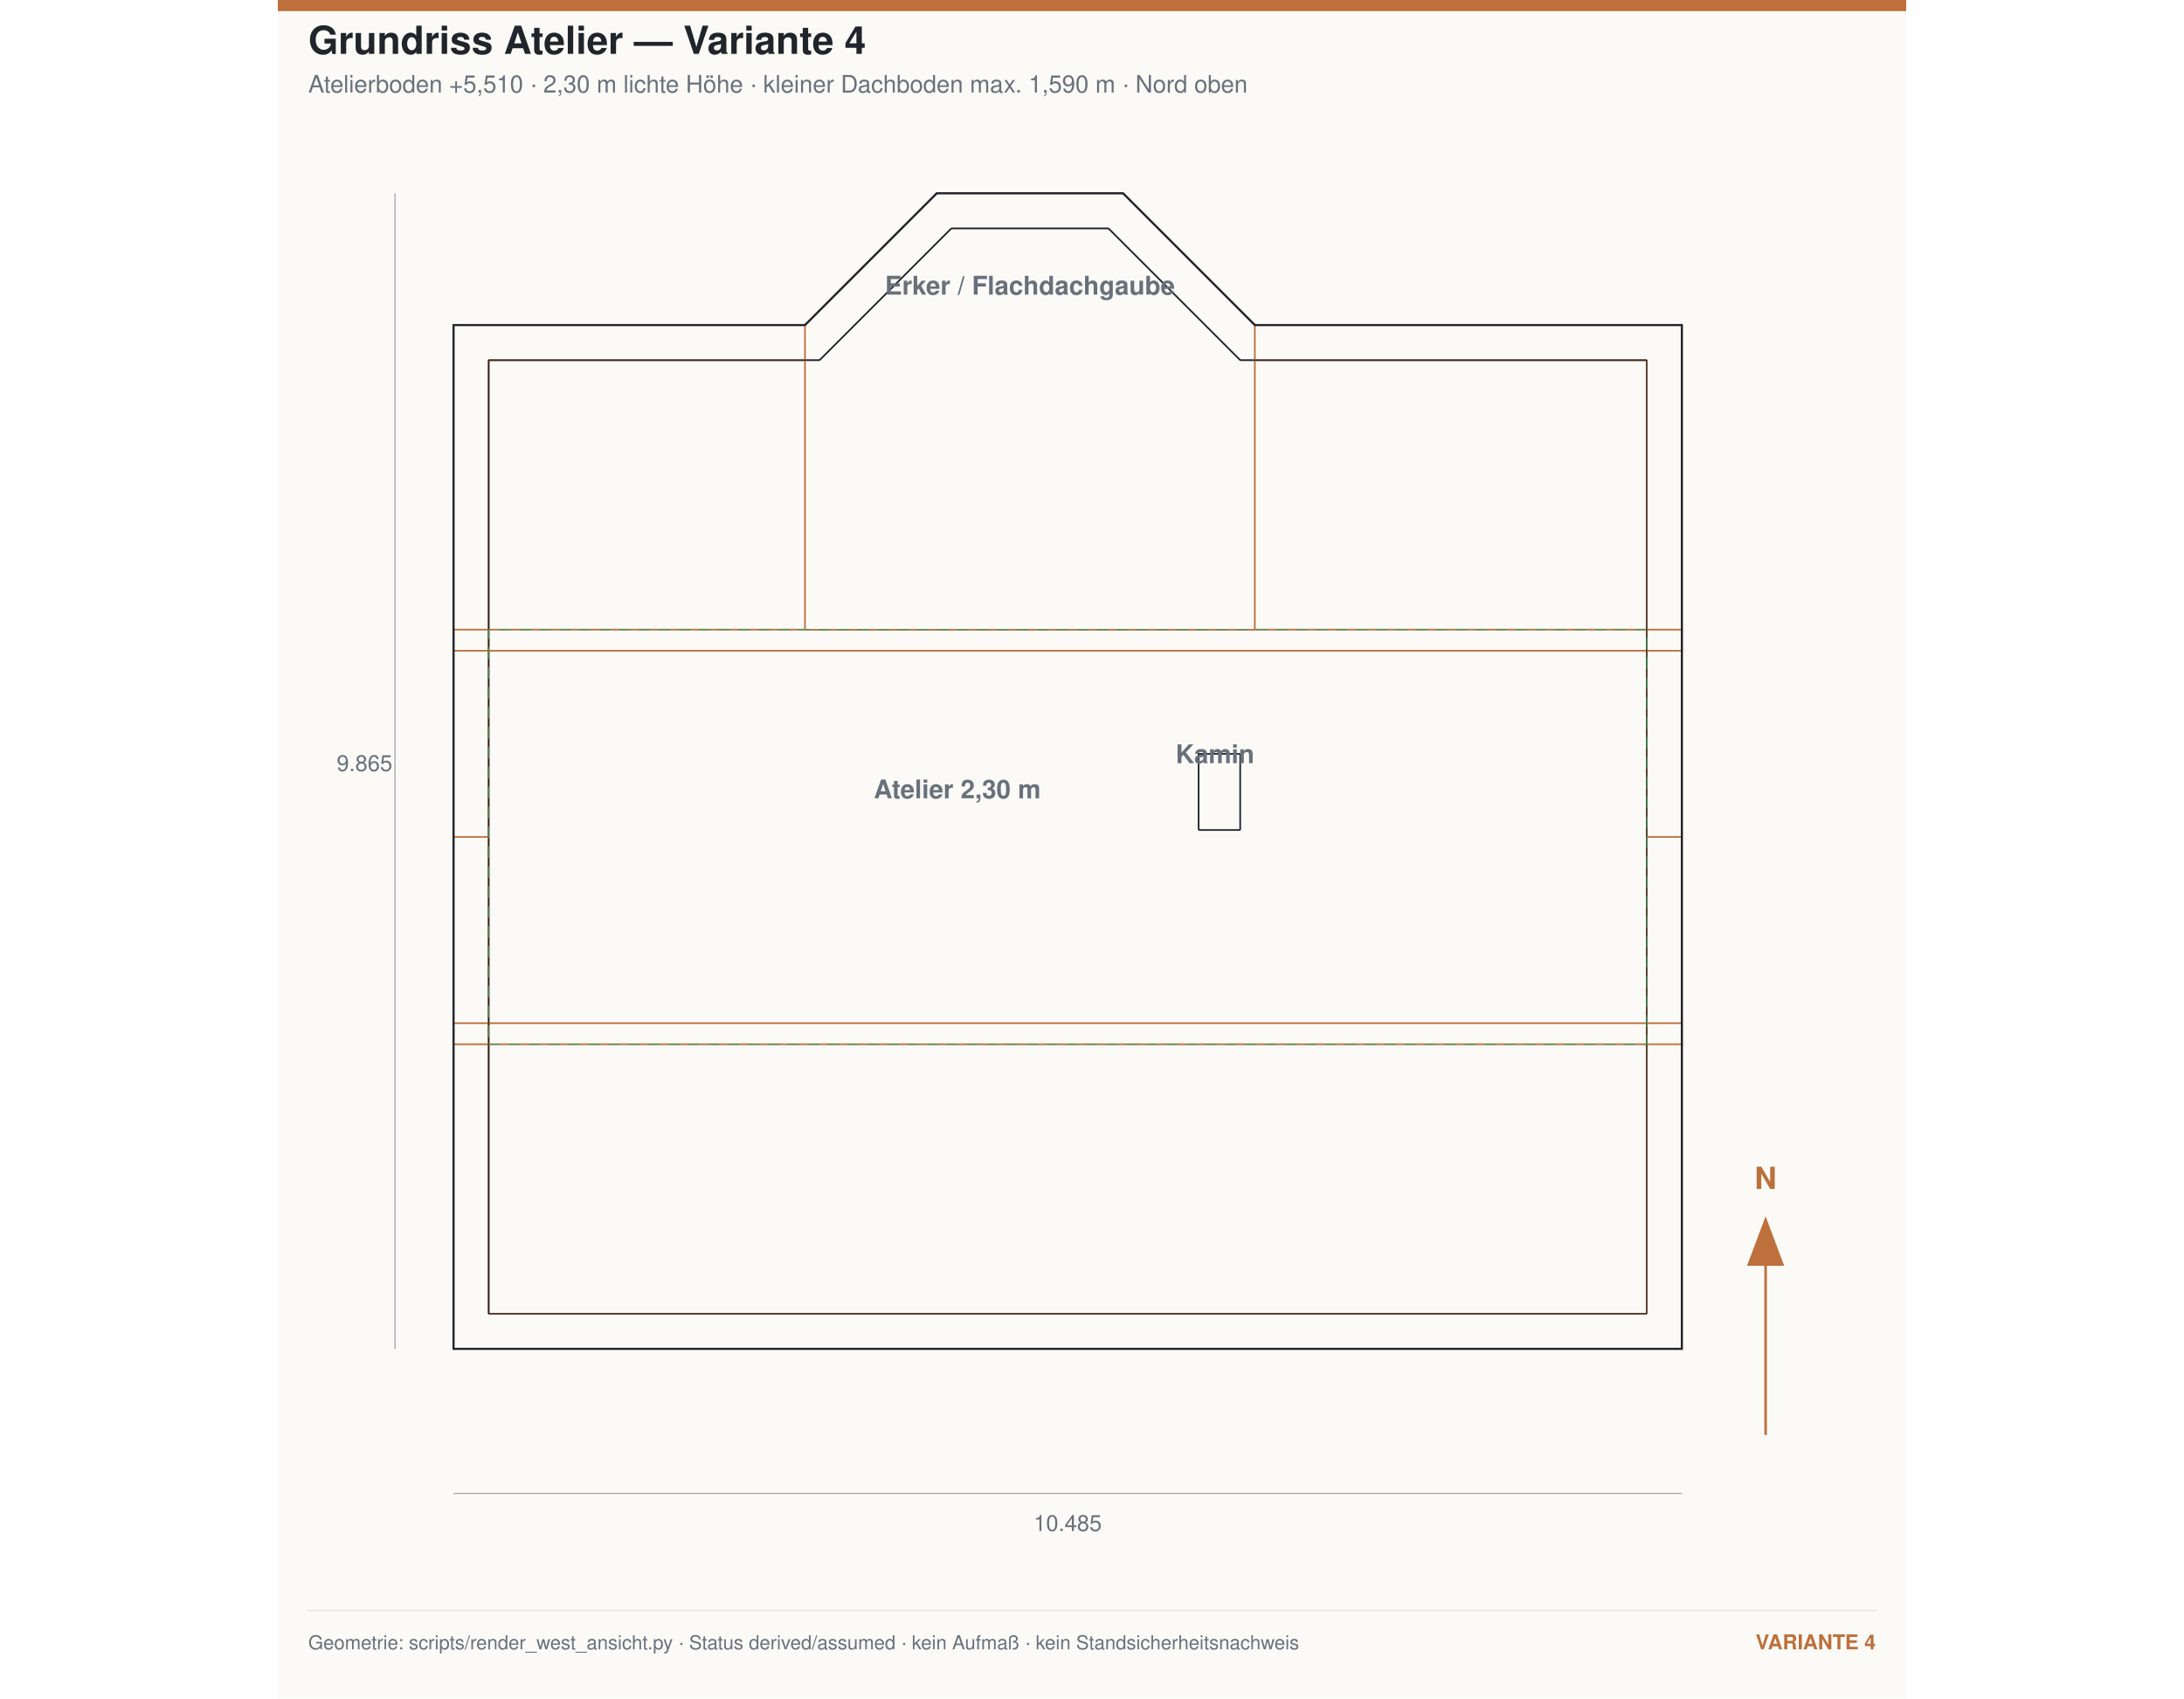
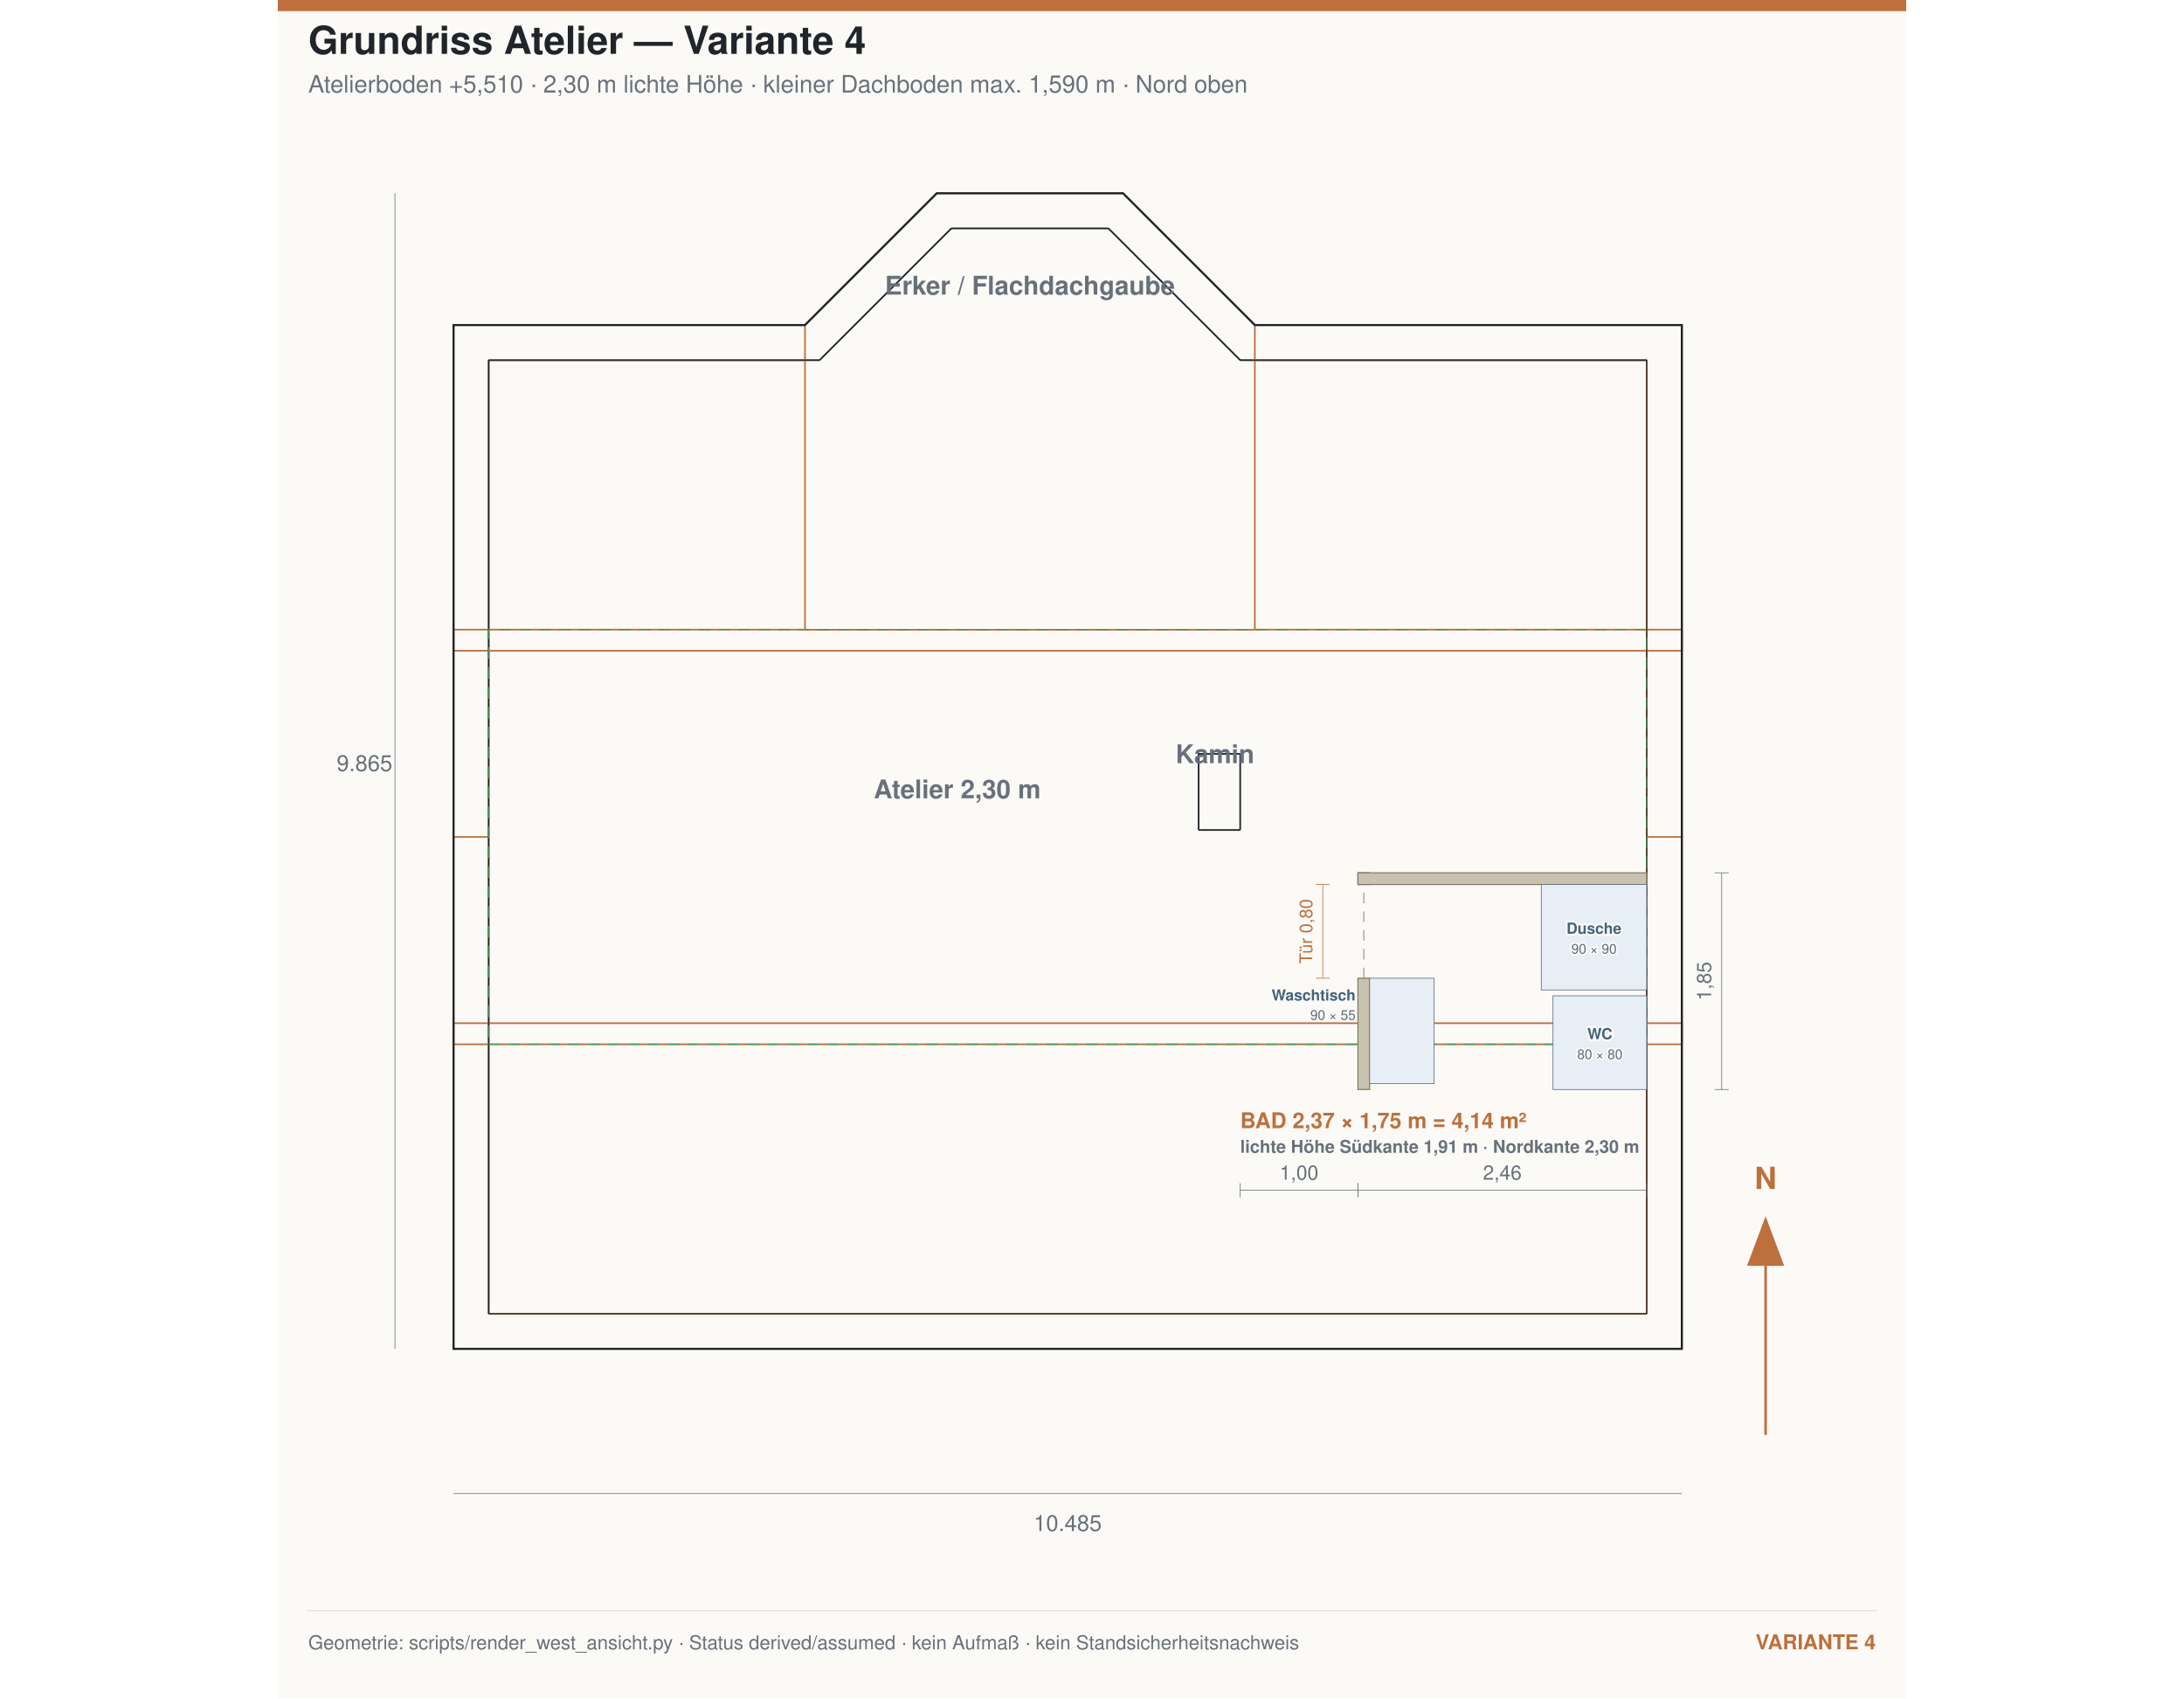
<svg xmlns="http://www.w3.org/2000/svg" width="1800" height="1400" viewBox="-1500 -1650 13900 14500">
  <rect x="-1500" y="-1650" width="13900" height="14500" fill="#fbfaf7" />
  <rect x="-1500" y="-1650" width="13900" height="95" fill="#bd703b" />
  <text x="-1240.0" y="-1190.0" font-family="Helvetica,Arial,sans-serif" font-size="330" text-anchor="start" fill="#20252b" font-weight="700">Grundriss Atelier — Variante 4</text>
  <text x="-1240.0" y="-860.0" font-family="Helvetica,Arial,sans-serif" font-size="205" text-anchor="start" fill="#68717b" font-weight="400">Atelierboden +5,510 · 2,30 m lichte Höhe · kleiner Dachboden max. 1,590 m · Nord oben</text>
  <g transform="matrix(1,0,0,1,0,9865.0)">
    <g fill="none" stroke="#20252b" stroke-linecap="butt" stroke-linejoin="miter" stroke-width="14" transform="scale(1, -1)">
      <path id="1" d=" M 300 300 L 10185 300 " />
      <path id="2" d=" M 300 8440 L 300 300 " />
      <path id="3" d=" M 10185 300 L 10185 8440 " />
      <path id="4" d=" M 3124.26 8440 L 300 8440 " />
      <path id="5" d=" M 10185 8440 L 6715.74 8440 " />
      <path id="6" d=" M 4249.26 9565 L 3124.26 8440 " />
      <path id="7" d=" M 6715.74 8440 L 5590.74 9565 " />
      <path id="8" d=" M 5590.74 9565 L 4249.26 9565 " />
      <path id="9" d=" M 6715 4429.35 L 6360 4429.35 " />
      <path id="10" d=" M 6715 4429.35 L 6715 5079.35 " />
      <path id="11" d=" M 6715 5079.35 L 6360 5079.35 " />
      <path id="12" d=" M 6360 4429.35 L 6360 5079.35 " />
    </g>
  </g>
  <g transform="matrix(1,0,0,1,0,9865.0)">
    <g fill="none" stroke="#bd703b" stroke-linecap="butt" stroke-linejoin="miter" stroke-width="14" transform="scale(1, -1)">
      <path id="1" d=" M 6840 8740 L 10485 8740 " />
      <path id="2" d=" M 6840 8440 L 10185 8440 " />
      <path id="3" d=" M 10185 8440 L 10185 4370 " />
      <path id="4" d=" M 10185 4370 L 10485 4370 " />
      <path id="5" d=" M 10485 8740 L 10485 4370 " />
      <path id="6" d=" M 10485 4370 L 10485 -2.27374e-13 " />
      <path id="7" d=" M 10185 4370 L 10185 300 " />
      <path id="8" d=" M 1.11022e-15 -4.54747e-13 L 1.11022e-15 4370 " />
      <path id="9" d=" M 0 0 L 10485 0 " />
      <path id="10" d=" M 10185 300 L 300 300 " />
      <path id="11" d=" M 300 300 L 300 4370 " />
      <path id="12" d=" M 0 4370 L 300 4370 " />
      <path id="13" d=" M 0 8740 L 3000 8740 " />
      <path id="14" d=" M 1.11022e-15 4370 L 1.11022e-15 8740 " />
      <path id="15" d=" M 300 4370 L 300 8440 " />
      <path id="16" d=" M 300 8440 L 3000 8440 " />
      <path id="17" d=" M 1.11022e-15 5960 L 1.11022e-15 6140 " />
      <path id="18" d=" M 1.11022e-15 2600 L 1.11022e-15 2780 " />
      <path id="19" d=" M 0 5960 L 10485 5960 " />
      <path id="20" d=" M 10485 2780 L 0 2780 " />
      <path id="21" d=" M 10485 5960 L 10485 6140 " />
      <path id="22" d=" M 6840 6140 L 10485 6140 " />
      <path id="23" d=" M 0 6140 L 3000 6140 " />
      <path id="24" d=" M 10485 2600 L 0 2600 " />
      <path id="25" d=" M 10485 2600 L 10485 2780 " />
      <path id="26" d=" M 6840 6139 L 6840 8740 " />
      <path id="27" d=" M 3000 6139 L 6840 6139 " />
      <path id="28" d=" M 3000 6139 L 3000 8740 " />
      <path id="29" d=" M 6840 8740 L 5715 9865 " />
      <path id="30" d=" M 4125 9865 L 3000 8740 " />
      <path id="31" d=" M 5715 9865 L 4125 9865 " />
    </g>
  </g>
  <polygon points="0.0,9865.0 10485.0,9865.0 10485.0,1125.0 6840.0,1125.0 5715.0,0.0 4125.0,0.0 3000.0,1125.0 0.0,1125.0" fill="none" stroke="#20252b" stroke-width="18" />
  <polygon points="300.0,9565.0 10185.0,9565.0 10185.0,1425.0 6715.7,1425.0 5590.7,300.0 4249.3,300.0 3124.3,1425.0 300.0,1425.0" fill="none" stroke="#20252b" stroke-width="9" />
  <polygon points="300.0,7265.0 10185.0,7265.0 10185.0,3725.0 300.0,3725.0" fill="none" stroke="#3a965c" stroke-width="9" stroke-dasharray="100,70" />
+   <polygon points="7720.0,7651.0 7820.0,7651.0 7820.0,6701.0 7720.0,6701.0" fill="#c9c2ae" stroke="#7f7862" stroke-width="9" />
+   <polygon points="7720.0,5901.0 7820.0,5901.0 7820.0,5801.0 7720.0,5801.0" fill="#c9c2ae" stroke="#7f7862" stroke-width="9" />
+   <polygon points="7720.0,5901.0 10185.0,5901.0 10185.0,5801.0 7720.0,5801.0" fill="#c9c2ae" stroke="#7f7862" stroke-width="9" />
+   <line x1="7770.0" y1="6701.0" x2="7770.0" y2="5901.0" stroke="#7f7862" stroke-width="7" stroke-dasharray="90,70" />
+   <polygon points="9385.0,7651.0 10185.0,7651.0 10185.0,6851.0 9385.0,6851.0" fill="#e8eef5" stroke="#5b6b7c" stroke-width="6" />
+   <text x="9785.0" y="7221.0" font-family="Helvetica,Arial,sans-serif" font-size="130" text-anchor="middle" fill="#41637f" font-weight="600" stroke="#fbfaf7" stroke-width="34" stroke-linejoin="round" paint-order="stroke">WC</text>
+   <text x="9785.0" y="7391.0" font-family="Helvetica,Arial,sans-serif" font-size="115" text-anchor="middle" fill="#5b6b7c" font-weight="400" stroke="#fbfaf7" stroke-width="30" stroke-linejoin="round" paint-order="stroke">80 × 80</text>
+   <polygon points="9285.0,6801.0 10185.0,6801.0 10185.0,5901.0 9285.0,5901.0" fill="#e8eef5" stroke="#5b6b7c" stroke-width="6" />
+   <text x="9735.0" y="6321.0" font-family="Helvetica,Arial,sans-serif" font-size="130" text-anchor="middle" fill="#41637f" font-weight="600" stroke="#fbfaf7" stroke-width="34" stroke-linejoin="round" paint-order="stroke">Dusche</text>
+   <text x="9735.0" y="6491.0" font-family="Helvetica,Arial,sans-serif" font-size="115" text-anchor="middle" fill="#5b6b7c" font-weight="400" stroke="#fbfaf7" stroke-width="30" stroke-linejoin="round" paint-order="stroke">90 × 90</text>
+   <polygon points="7820.0,7601.0 8370.0,7601.0 8370.0,6701.0 7820.0,6701.0" fill="#e8eef5" stroke="#5b6b7c" stroke-width="6" />
+   <text x="7700.0" y="6891.0" font-family="Helvetica,Arial,sans-serif" font-size="130" text-anchor="end" fill="#41637f" font-weight="600" stroke="#fbfaf7" stroke-width="34" stroke-linejoin="round" paint-order="stroke">Waschtisch</text>
+   <text x="7700.0" y="7056.0" font-family="Helvetica,Arial,sans-serif" font-size="115" text-anchor="end" fill="#5b6b7c" font-weight="400" stroke="#fbfaf7" stroke-width="30" stroke-linejoin="round" paint-order="stroke">90 × 55</text>
+   <text x="6715.0" y="7981.0" font-family="Helvetica,Arial,sans-serif" font-size="185" text-anchor="start" fill="#bd703b" font-weight="700" stroke="#fbfaf7" stroke-width="48" stroke-linejoin="round" paint-order="stroke">BAD 2,37 × 1,75 m = 4,14 m²</text>
+   <text x="6715.0" y="8191.0" font-family="Helvetica,Arial,sans-serif" font-size="150" text-anchor="start" fill="#68717b" font-weight="600" stroke="#fbfaf7" stroke-width="39" stroke-linejoin="round" paint-order="stroke">lichte Höhe Südkante 1,91 m · Nordkante 2,30 m</text>
+   <line x1="6715.0" y1="8511.0" x2="7720.0" y2="8511.0" stroke="#68717b" stroke-width="6" />
+   <line x1="6715.0" y1="8451.0" x2="6715.0" y2="8571.0" stroke="#68717b" stroke-width="6" />
+   <line x1="7720.0" y1="8451.0" x2="7720.0" y2="8571.0" stroke="#68717b" stroke-width="6" />
+   <text x="7217.5" y="8421.0" font-family="Helvetica,Arial,sans-serif" font-size="170" text-anchor="middle" fill="#68717b" font-weight="400">1,00</text>
+   <line x1="7720.0" y1="8511.0" x2="10185.0" y2="8511.0" stroke="#68717b" stroke-width="6" />
+   <line x1="7720.0" y1="8451.0" x2="7720.0" y2="8571.0" stroke="#68717b" stroke-width="6" />
+   <line x1="10185.0" y1="8451.0" x2="10185.0" y2="8571.0" stroke="#68717b" stroke-width="6" />
+   <text x="8952.5" y="8421.0" font-family="Helvetica,Arial,sans-serif" font-size="170" text-anchor="middle" fill="#68717b" font-weight="400">2,46</text>
+   <line x1="10825.0" y1="7651.0" x2="10825.0" y2="5801.0" stroke="#68717b" stroke-width="6" />
+   <line x1="10765.0" y1="7651.0" x2="10885.0" y2="7651.0" stroke="#68717b" stroke-width="6" />
+   <line x1="10765.0" y1="5801.0" x2="10885.0" y2="5801.0" stroke="#68717b" stroke-width="6" />
+   <g transform="rotate(-90 10735.0 6726.0)">
+     <text x="10735.0" y="6726.0" font-family="Helvetica,Arial,sans-serif" font-size="170" text-anchor="middle" fill="#68717b" font-weight="400">1,85</text>
+   </g>
+   <line x1="7420.0" y1="6701.0" x2="7420.0" y2="5901.0" stroke="#bd703b" stroke-width="6" />
+   <line x1="7360.0" y1="6701.0" x2="7480.0" y2="6701.0" stroke="#bd703b" stroke-width="6" />
+   <line x1="7360.0" y1="5901.0" x2="7480.0" y2="5901.0" stroke="#bd703b" stroke-width="6" />
+   <g transform="rotate(-90 7330.0 6301.0)">
+     <text x="7330.0" y="6301.0" font-family="Helvetica,Arial,sans-serif" font-size="150" text-anchor="middle" fill="#bd703b" font-weight="400">Tür 0,80</text>
+   </g>
  <text x="4300.0" y="5165.0" font-family="Helvetica,Arial,sans-serif" font-size="220" text-anchor="middle" fill="#68717b" font-weight="600">Atelier 2,30 m</text>
  <text x="4920.0" y="865.0" font-family="Helvetica,Arial,sans-serif" font-size="220" text-anchor="middle" fill="#68717b" font-weight="600">Erker / Flachdachgaube</text>
  <text x="6500.0" y="4865.0" font-family="Helvetica,Arial,sans-serif" font-size="220" text-anchor="middle" fill="#68717b" font-weight="600">Kamin</text>
  <line x1="11200.0" y1="10600.0" x2="11200.0" y2="9100.0" stroke="#bd703b" stroke-width="22" />
  <polygon points="11200.0,8750.0 11050.0,9150.0 11350.0,9150.0" fill="#bd703b" stroke="#bd703b" stroke-width="12" />
  <text x="11200.0" y="8500.0" font-family="Helvetica,Arial,sans-serif" font-size="260" text-anchor="middle" fill="#bd703b" font-weight="700">N</text>
  <line x1="0.0" y1="11100.0" x2="10485.0" y2="11100.0" stroke="#68717b" stroke-width="6" />
  <text x="5242.5" y="11420.0" font-family="Helvetica,Arial,sans-serif" font-size="190" text-anchor="middle" fill="#68717b" font-weight="400">10.485</text>
  <line x1="-500.0" y1="0.0" x2="-500.0" y2="9865.0" stroke="#68717b" stroke-width="6" />
  <text x="-760.0" y="4932.5" font-family="Helvetica,Arial,sans-serif" font-size="190" text-anchor="middle" fill="#68717b" font-weight="400">9.865</text>
  <line x1="-1250.0" y1="12100.0" x2="12150.0" y2="12100.0" stroke="#c7c9cb" stroke-width="5" />
  <text x="-1240.0" y="12430.0" font-family="Helvetica,Arial,sans-serif" font-size="165" text-anchor="start" fill="#68717b" font-weight="400">Geometrie: scripts/render_west_ansicht.py · Status derived/assumed · kein Aufmaß · kein Standsicherheitsnachweis</text>
  <text x="12140.0" y="12430.0" font-family="Helvetica,Arial,sans-serif" font-size="175" text-anchor="end" fill="#bd703b" font-weight="700">VARIANTE 4</text>
</svg>
